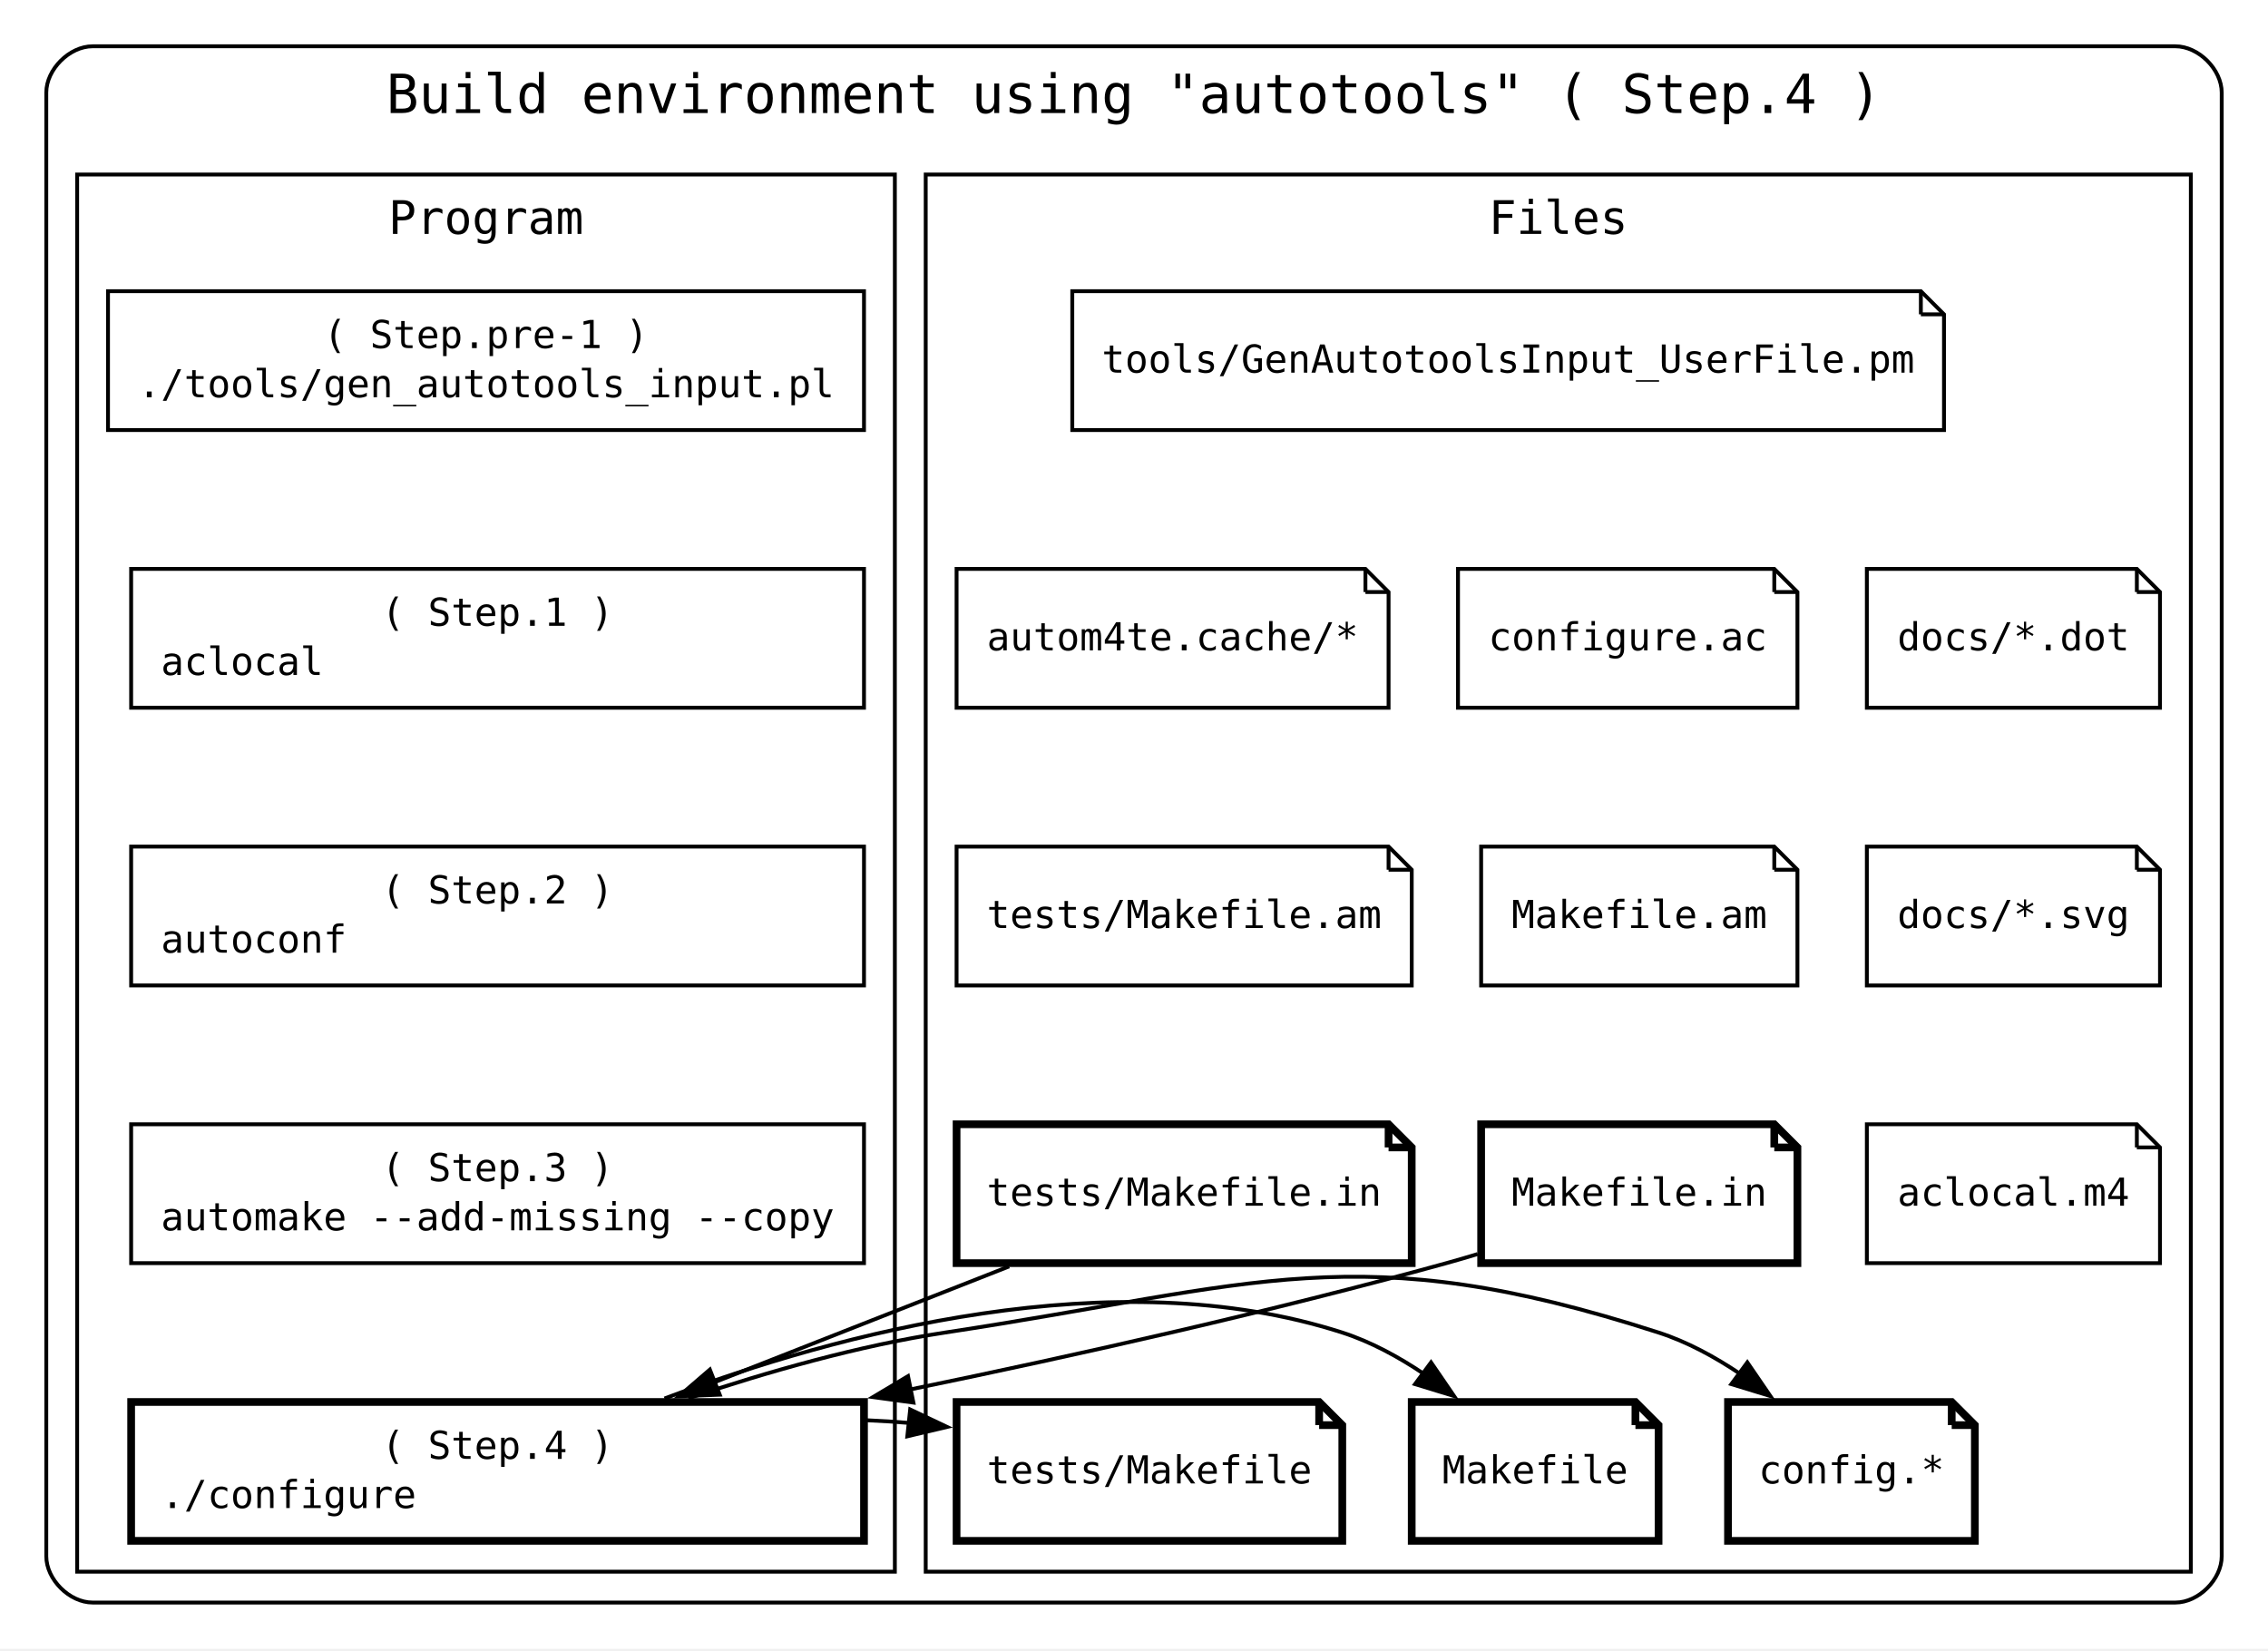
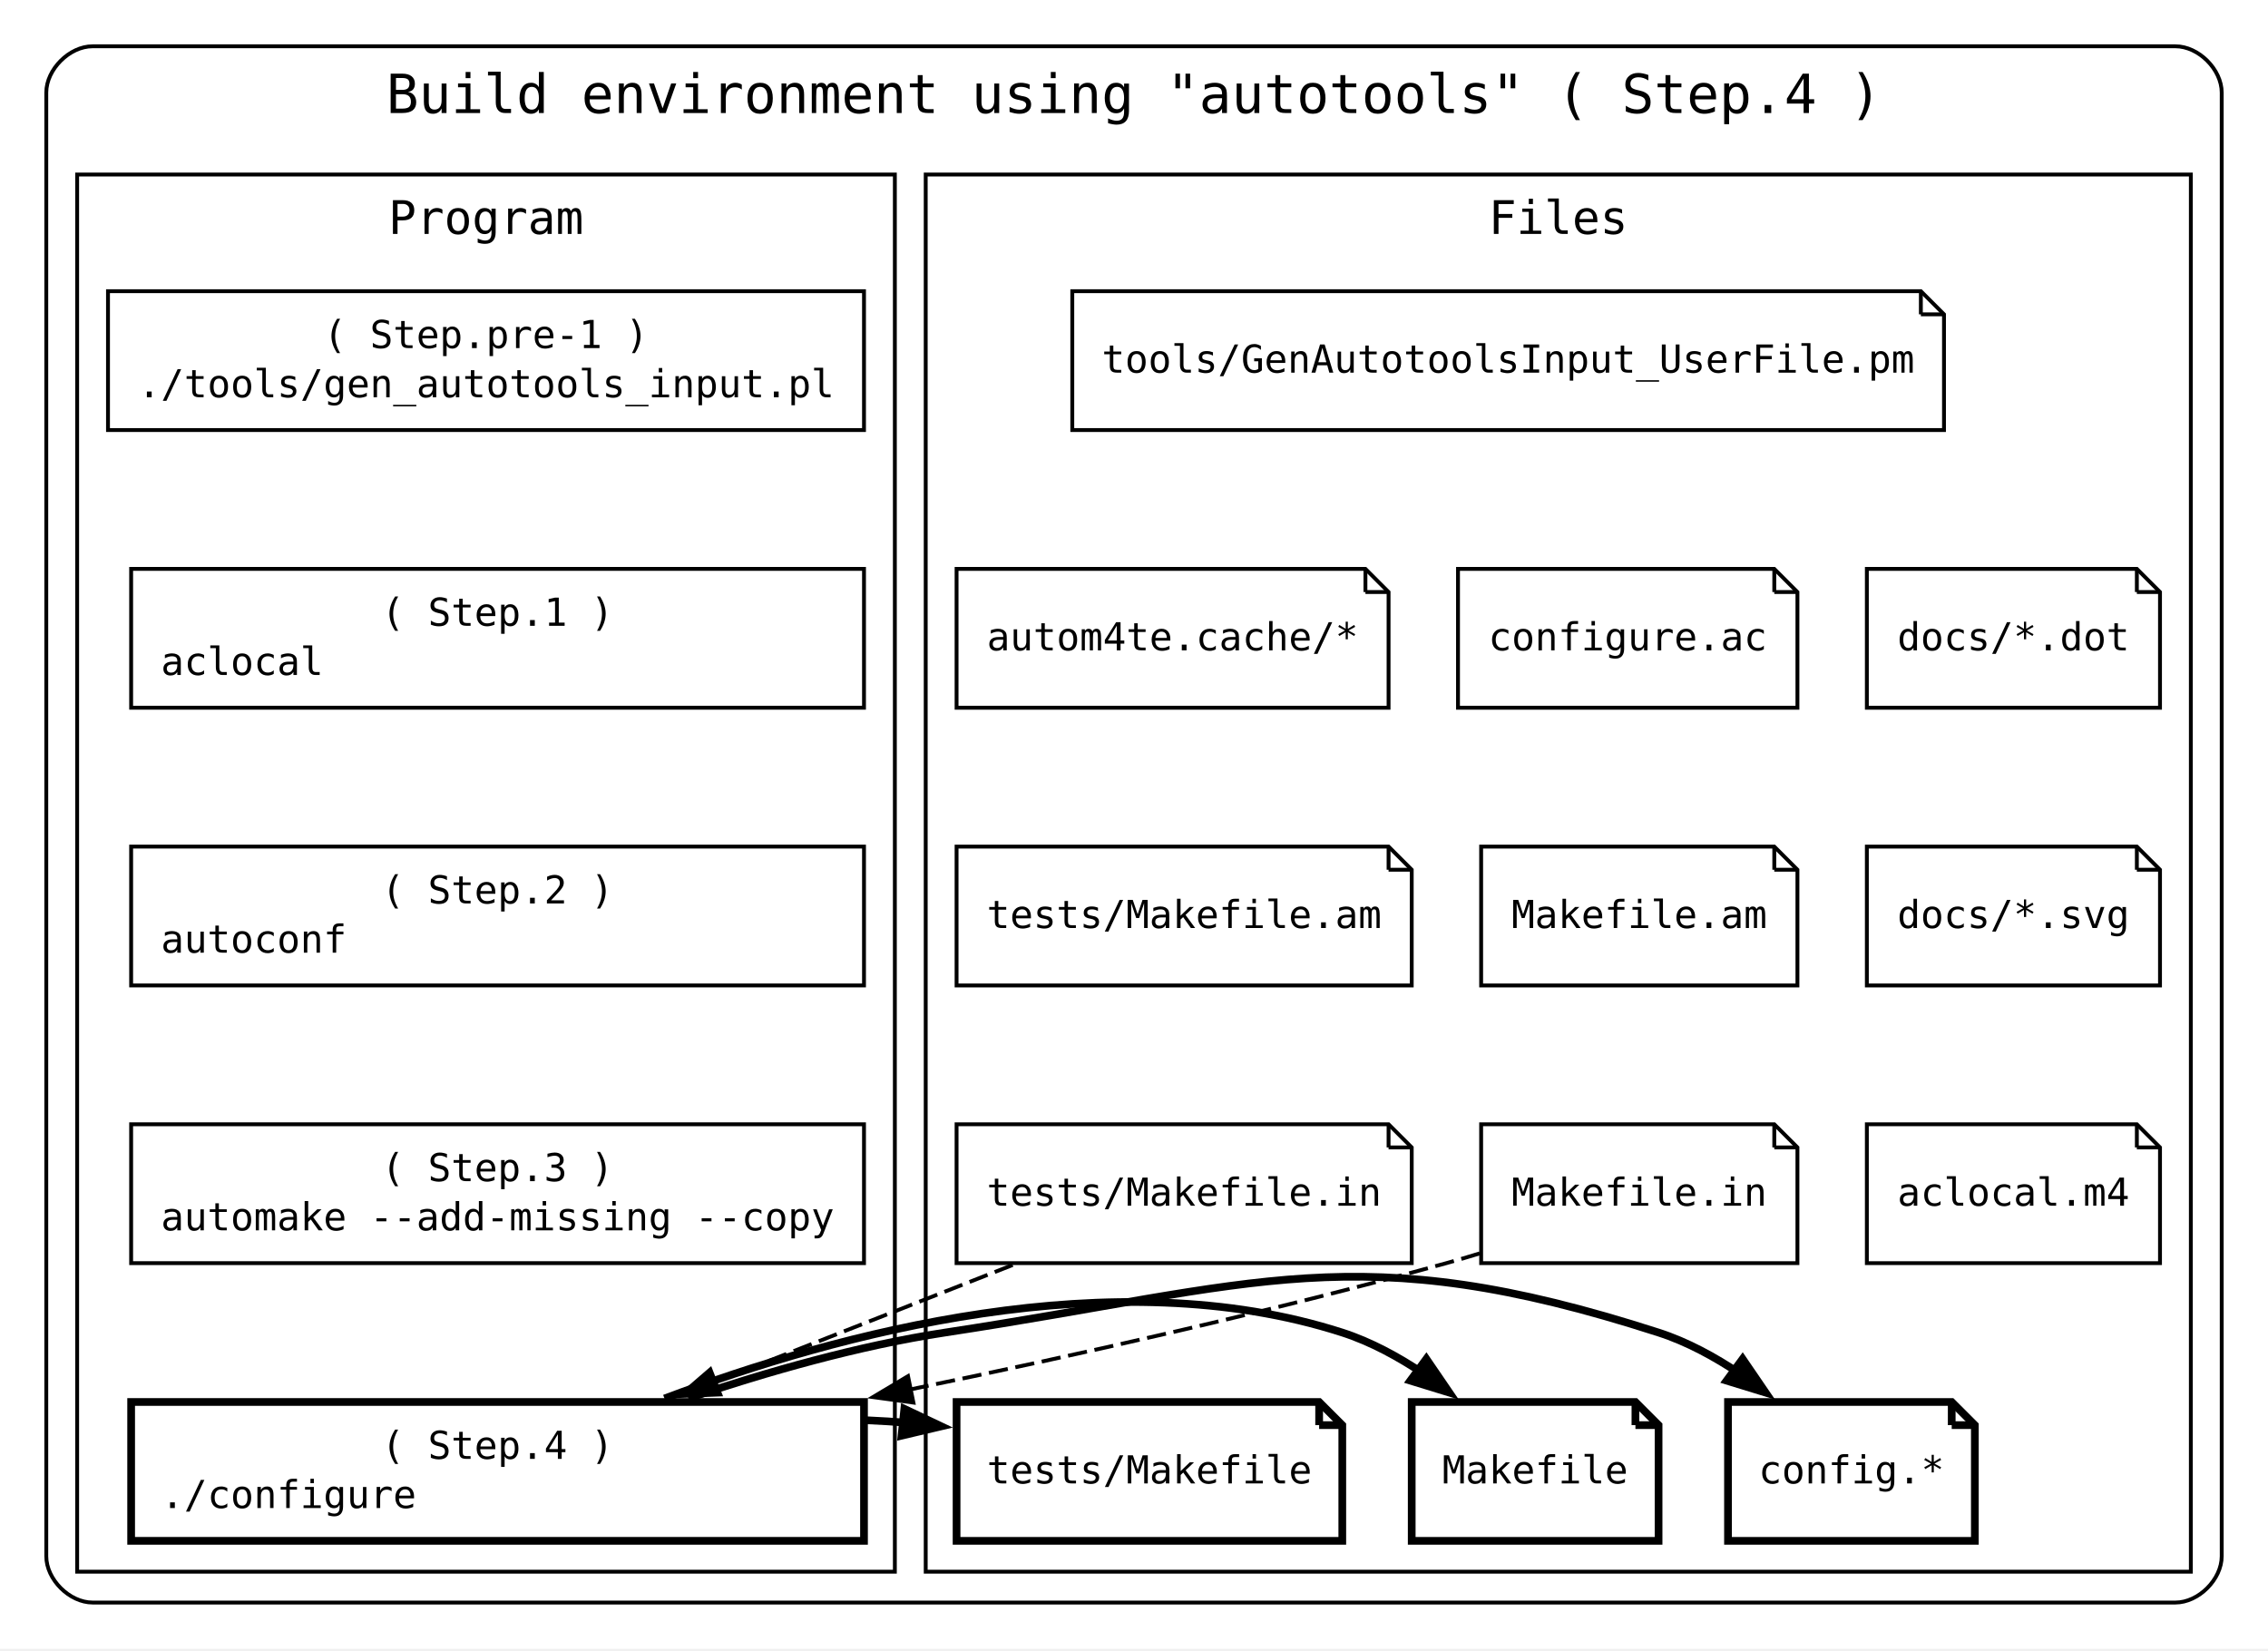
<svg xmlns="http://www.w3.org/2000/svg" width="588pt" height="428pt" viewBox="0.00 0.00 588.00 428.00">
  <g id="graph0" class="graph" transform="scale(1 1) rotate(0) translate(4 423.5)">
    <polygon fill="white" stroke="none" points="-4,4 -4,-423.5 584,-423.5 584,4 -4,4" />
    <g id="clust1" class="cluster">
      <path fill="none" stroke="black" d="M20,-8C20,-8 560,-8 560,-8 566,-8 572,-14 572,-20 572,-20 572,-399.5 572,-399.5 572,-405.5 566,-411.5 560,-411.5 560,-411.5 20,-411.5 20,-411.5 14,-411.5 8,-405.5 8,-399.5 8,-399.5 8,-20 8,-20 8,-14 14,-8 20,-8" />
      <text xml:space="preserve" text-anchor="middle" x="290" y="-394.2" font-family="monospace" font-size="14.00">Build environment using "autotools" ( Step.4 )</text>
    </g>
    <g id="clust2" class="cluster">
      <polygon fill="none" stroke="black" points="16,-16 16,-378.25 228,-378.25 228,-16 16,-16" />
      <text xml:space="preserve" text-anchor="middle" x="122" y="-362.85" font-family="monospace" font-size="12.00">Program</text>
    </g>
    <g id="clust4" class="cluster">
      <polygon fill="none" stroke="black" points="236,-16 236,-378.25 564,-378.25 564,-16 236,-16" />
      <text xml:space="preserve" text-anchor="middle" x="400" y="-362.85" font-family="monospace" font-size="12.00">Files</text>
    </g>
    <g id="node1" class="node">
      <polygon fill="none" stroke="black" points="220,-348 24,-348 24,-312 220,-312 220,-348" />
      <text xml:space="preserve" text-anchor="middle" x="122" y="-333.25" font-family="monospace" font-size="10.00">( Step.pre-1 )</text>
      <text xml:space="preserve" text-anchor="middle" x="122" y="-320.5" font-family="monospace" font-size="10.00">./tools/gen_autotools_input.pl</text>
    </g>
    <g id="node2" class="node">
      <polygon fill="none" stroke="black" points="220,-276 30,-276 30,-240 220,-240 220,-276" />
      <text xml:space="preserve" text-anchor="middle" x="125" y="-261.25" font-family="monospace" font-size="10.00">( Step.1 )</text>
      <text xml:space="preserve" text-anchor="middle" x="125" y="-248.5" font-family="monospace" font-size="10.00">aclocal                      </text>
    </g>
    <g id="node3" class="node">
      <polygon fill="none" stroke="black" points="220,-204 30,-204 30,-168 220,-168 220,-204" />
      <text xml:space="preserve" text-anchor="middle" x="125" y="-189.25" font-family="monospace" font-size="10.00">( Step.2 )</text>
      <text xml:space="preserve" text-anchor="middle" x="125" y="-176.5" font-family="monospace" font-size="10.00">autoconf                     </text>
    </g>
    <g id="node4" class="node">
      <polygon fill="none" stroke="black" points="220,-132 30,-132 30,-96 220,-96 220,-132" />
      <text xml:space="preserve" text-anchor="middle" x="125" y="-117.25" font-family="monospace" font-size="10.00">( Step.3 )</text>
      <text xml:space="preserve" text-anchor="middle" x="125" y="-104.5" font-family="monospace" font-size="10.00">automake --add-missing --copy</text>
    </g>
    <g id="node5" class="node">
      <polygon fill="none" stroke="black" stroke-width="2" points="220,-60 30,-60 30,-24 220,-24 220,-60" />
      <text xml:space="preserve" text-anchor="middle" x="125" y="-45.25" font-family="monospace" font-size="10.00">( Step.4 )</text>
      <text xml:space="preserve" text-anchor="middle" x="125" y="-32.5" font-family="monospace" font-size="10.00">./configure                  </text>
    </g>
    <g id="node10" class="node">
      <polygon fill="none" stroke="black" stroke-width="2" points="502,-60 444,-60 444,-24 508,-24 508,-54 502,-60" />
      <polyline fill="none" stroke="black" stroke-width="2" points="502,-60 502,-54" />
      <polyline fill="none" stroke="black" stroke-width="2" points="508,-54 502,-54" />
      <text xml:space="preserve" text-anchor="middle" x="476" y="-38.88" font-family="monospace" font-size="10.00">config.*</text>
    </g>
-     <g id="edge30" class="edge">
-       <path fill="none" stroke="black" d="M174.47,-60.95C194.77,-67.77 218.69,-74.62 241,-78 322.29,-90.32 347.75,-103.24 426,-78 433.39,-75.62 440.6,-71.69 447.15,-67.29" />
-       <polygon fill="black" stroke="black" points="449.01,-70.27 454.99,-61.53 444.86,-64.63 449.01,-70.27" />
+     <g id="edge32" class="edge">
+       <path fill="none" stroke="black" stroke-width="2" d="M174.47,-60.95C194.77,-67.77 218.69,-74.62 241,-78 322.29,-90.32 347.75,-103.24 426,-78 433.39,-75.62 440.6,-71.69 447.15,-67.29" />
+       <polygon fill="black" stroke="black" stroke-width="2" points="447.79,-71.17 453.77,-62.42 443.64,-65.53 447.79,-71.17" />
    </g>
    <g id="node14" class="node">
      <polygon fill="none" stroke="black" stroke-width="2" points="420,-60 362,-60 362,-24 426,-24 426,-54 420,-60" />
      <polyline fill="none" stroke="black" stroke-width="2" points="420,-60 420,-54" />
      <polyline fill="none" stroke="black" stroke-width="2" points="426,-54 420,-54" />
      <text xml:space="preserve" text-anchor="middle" x="394" y="-38.88" font-family="monospace" font-size="10.00">Makefile</text>
    </g>
-     <g id="edge32" class="edge">
-       <path fill="none" stroke="black" d="M168.28,-60.9C213.12,-77.78 284.78,-97.1 344,-78 351.39,-75.62 358.6,-71.69 365.15,-67.29" />
-       <polygon fill="black" stroke="black" points="367.01,-70.27 372.99,-61.53 362.86,-64.63 367.01,-70.27" />
+     <g id="edge33" class="edge">
+       <path fill="none" stroke="black" stroke-width="2" d="M168.28,-60.9C213.12,-77.78 284.78,-97.1 344,-78 351.39,-75.62 358.6,-71.69 365.15,-67.29" />
+       <polygon fill="black" stroke="black" stroke-width="2" points="365.79,-71.17 371.77,-62.42 361.64,-65.53 365.79,-71.17" />
    </g>
    <g id="node18" class="node">
      <polygon fill="none" stroke="black" stroke-width="2" points="338,-60 244,-60 244,-24 344,-24 344,-54 338,-60" />
      <polyline fill="none" stroke="black" stroke-width="2" points="338,-60 338,-54" />
      <polyline fill="none" stroke="black" stroke-width="2" points="344,-54 338,-54" />
      <text xml:space="preserve" text-anchor="middle" x="294" y="-38.88" font-family="monospace" font-size="10.00">tests/Makefile</text>
    </g>
    <g id="edge34" class="edge">
-       <path fill="none" stroke="black" d="M220.72,-55.26C224.44,-55.1 228.16,-54.87 231.89,-54.55" />
-       <polygon fill="black" stroke="black" points="231.97,-58.06 241.54,-53.53 231.23,-51.1 231.97,-58.06" />
+       <path fill="none" stroke="black" stroke-width="2" d="M220.72,-55.26C224.44,-55.1 228.16,-54.87 231.89,-54.55" />
+       <polygon fill="black" stroke="black" stroke-width="2" points="230.46,-58.22 240.04,-53.69 229.73,-51.26 230.46,-58.22" />
    </g>
    <g id="node6" class="node">
      <polygon fill="none" stroke="black" points="494,-348 274,-348 274,-312 500,-312 500,-342 494,-348" />
      <polyline fill="none" stroke="black" points="494,-348 494,-342" />
      <polyline fill="none" stroke="black" points="500,-342 494,-342" />
      <text xml:space="preserve" text-anchor="middle" x="387" y="-326.88" font-family="monospace" font-size="10.00">tools/GenAutotoolsInput_UserFile.pm</text>
    </g>
    <g id="node7" class="node">
      <polygon fill="none" stroke="black" points="550,-276 480,-276 480,-240 556,-240 556,-270 550,-276" />
      <polyline fill="none" stroke="black" points="550,-276 550,-270" />
      <polyline fill="none" stroke="black" points="556,-270 550,-270" />
      <text xml:space="preserve" text-anchor="middle" x="518" y="-254.88" font-family="monospace" font-size="10.00">docs/*.dot</text>
    </g>
    <g id="node11" class="node">
      <polygon fill="none" stroke="black" points="456,-276 374,-276 374,-240 462,-240 462,-270 456,-276" />
      <polyline fill="none" stroke="black" points="456,-276 456,-270" />
      <polyline fill="none" stroke="black" points="462,-270 456,-270" />
      <text xml:space="preserve" text-anchor="middle" x="418" y="-254.88" font-family="monospace" font-size="10.00">configure.ac</text>
    </g>
    <g id="node15" class="node">
      <polygon fill="none" stroke="black" points="350,-276 244,-276 244,-240 356,-240 356,-270 350,-276" />
      <polyline fill="none" stroke="black" points="350,-276 350,-270" />
      <polyline fill="none" stroke="black" points="356,-270 350,-270" />
      <text xml:space="preserve" text-anchor="middle" x="300" y="-254.88" font-family="monospace" font-size="10.00">autom4te.cache/*</text>
    </g>
    <g id="node8" class="node">
      <polygon fill="none" stroke="black" points="550,-204 480,-204 480,-168 556,-168 556,-198 550,-204" />
      <polyline fill="none" stroke="black" points="550,-204 550,-198" />
      <polyline fill="none" stroke="black" points="556,-198 550,-198" />
      <text xml:space="preserve" text-anchor="middle" x="518" y="-182.88" font-family="monospace" font-size="10.00">docs/*.svg</text>
    </g>
    <g id="node9" class="node">
      <polygon fill="none" stroke="black" points="550,-132 480,-132 480,-96 556,-96 556,-126 550,-132" />
      <polyline fill="none" stroke="black" points="550,-132 550,-126" />
      <polyline fill="none" stroke="black" points="556,-126 550,-126" />
      <text xml:space="preserve" text-anchor="middle" x="518" y="-110.88" font-family="monospace" font-size="10.00">aclocal.m4</text>
    </g>
    <g id="node12" class="node">
      <polygon fill="none" stroke="black" points="456,-204 380,-204 380,-168 462,-168 462,-198 456,-204" />
      <polyline fill="none" stroke="black" points="456,-204 456,-198" />
      <polyline fill="none" stroke="black" points="462,-198 456,-198" />
      <text xml:space="preserve" text-anchor="middle" x="421" y="-182.88" font-family="monospace" font-size="10.00">Makefile.am</text>
    </g>
    <g id="node13" class="node">
-       <polygon fill="none" stroke="black" stroke-width="2" points="456,-132 380,-132 380,-96 462,-96 462,-126 456,-132" />
-       <polyline fill="none" stroke="black" stroke-width="2" points="456,-132 456,-126" />
-       <polyline fill="none" stroke="black" stroke-width="2" points="462,-126 456,-126" />
+       <polygon fill="none" stroke="black" points="456,-132 380,-132 380,-96 462,-96 462,-126 456,-132" />
+       <polyline fill="none" stroke="black" points="456,-132 456,-126" />
+       <polyline fill="none" stroke="black" points="462,-126 456,-126" />
      <text xml:space="preserve" text-anchor="middle" x="421" y="-110.88" font-family="monospace" font-size="10.00">Makefile.in</text>
    </g>
    <g id="node16" class="node">
      <polygon fill="none" stroke="black" points="356,-204 244,-204 244,-168 362,-168 362,-198 356,-204" />
      <polyline fill="none" stroke="black" points="356,-204 356,-198" />
      <polyline fill="none" stroke="black" points="362,-198 356,-198" />
      <text xml:space="preserve" text-anchor="middle" x="303" y="-182.88" font-family="monospace" font-size="10.00">tests/Makefile.am</text>
    </g>
-     <g id="edge31" class="edge">
-       <path fill="none" stroke="black" d="M379.1,-98.36C376.37,-97.53 373.65,-96.73 371,-96 325.87,-83.51 275.42,-72.19 232,-63.25" />
+     <g id="edge30" class="edge">
+       <path fill="none" stroke="black" stroke-dasharray="5,2" d="M379.64,-98.53C376.73,-97.63 373.83,-96.78 371,-96 325.87,-83.51 275.42,-72.19 232,-63.25" />
      <polygon fill="black" stroke="black" points="232.81,-59.84 222.32,-61.27 231.41,-66.7 232.81,-59.84" />
    </g>
    <g id="node17" class="node">
-       <polygon fill="none" stroke="black" stroke-width="2" points="356,-132 244,-132 244,-96 362,-96 362,-126 356,-132" />
-       <polyline fill="none" stroke="black" stroke-width="2" points="356,-132 356,-126" />
-       <polyline fill="none" stroke="black" stroke-width="2" points="362,-126 356,-126" />
+       <polygon fill="none" stroke="black" points="356,-132 244,-132 244,-96 362,-96 362,-126 356,-132" />
+       <polyline fill="none" stroke="black" points="356,-132 356,-126" />
+       <polyline fill="none" stroke="black" points="362,-126 356,-126" />
      <text xml:space="preserve" text-anchor="middle" x="303" y="-110.88" font-family="monospace" font-size="10.00">tests/Makefile.in</text>
    </g>
-     <g id="edge33" class="edge">
-       <path fill="none" stroke="black" d="M257.62,-95.15C234.38,-86.02 205.87,-74.8 181.25,-65.12" />
-       <polygon fill="black" stroke="black" points="182.6,-61.89 172.01,-61.49 180.04,-68.4 182.6,-61.89" />
+     <g id="edge31" class="edge">
+       <path fill="none" stroke="black" stroke-dasharray="5,2" d="M258.54,-95.52C235.12,-86.3 206.14,-74.91 181.18,-65.09" />
+       <polygon fill="black" stroke="black" points="182.74,-61.95 172.16,-61.55 180.18,-68.46 182.74,-61.95" />
    </g>
  </g>
</svg>
